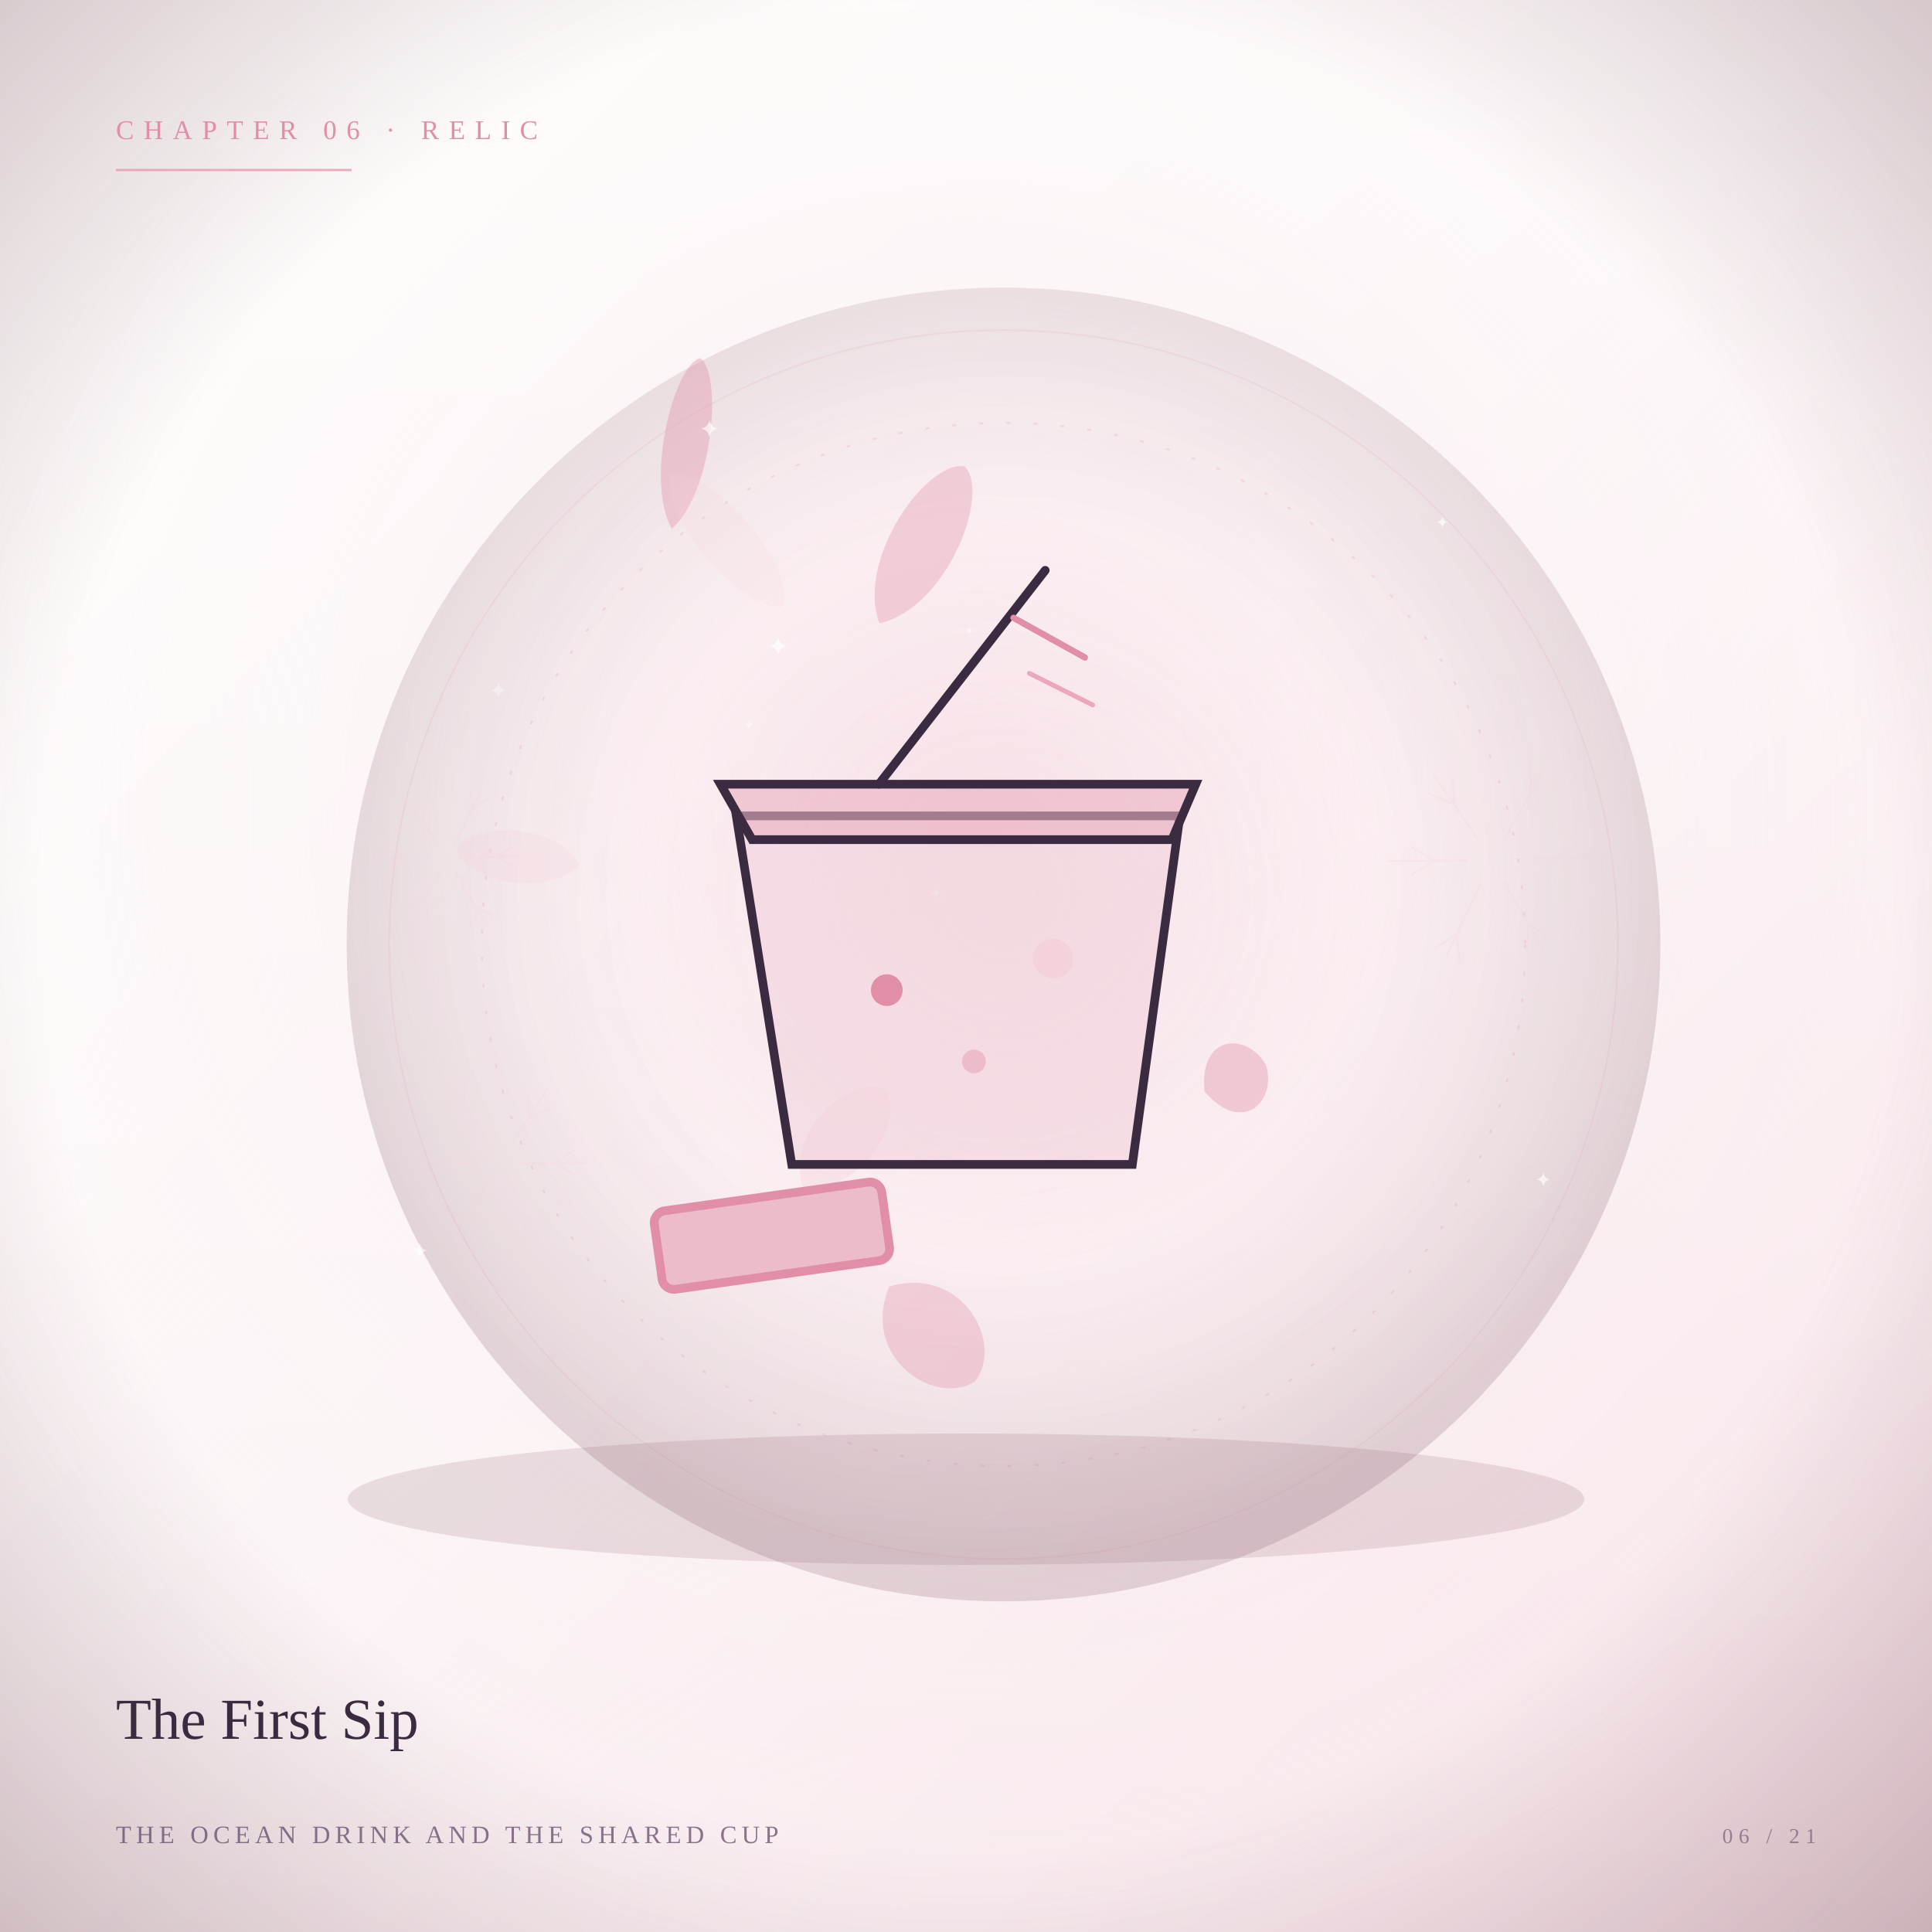
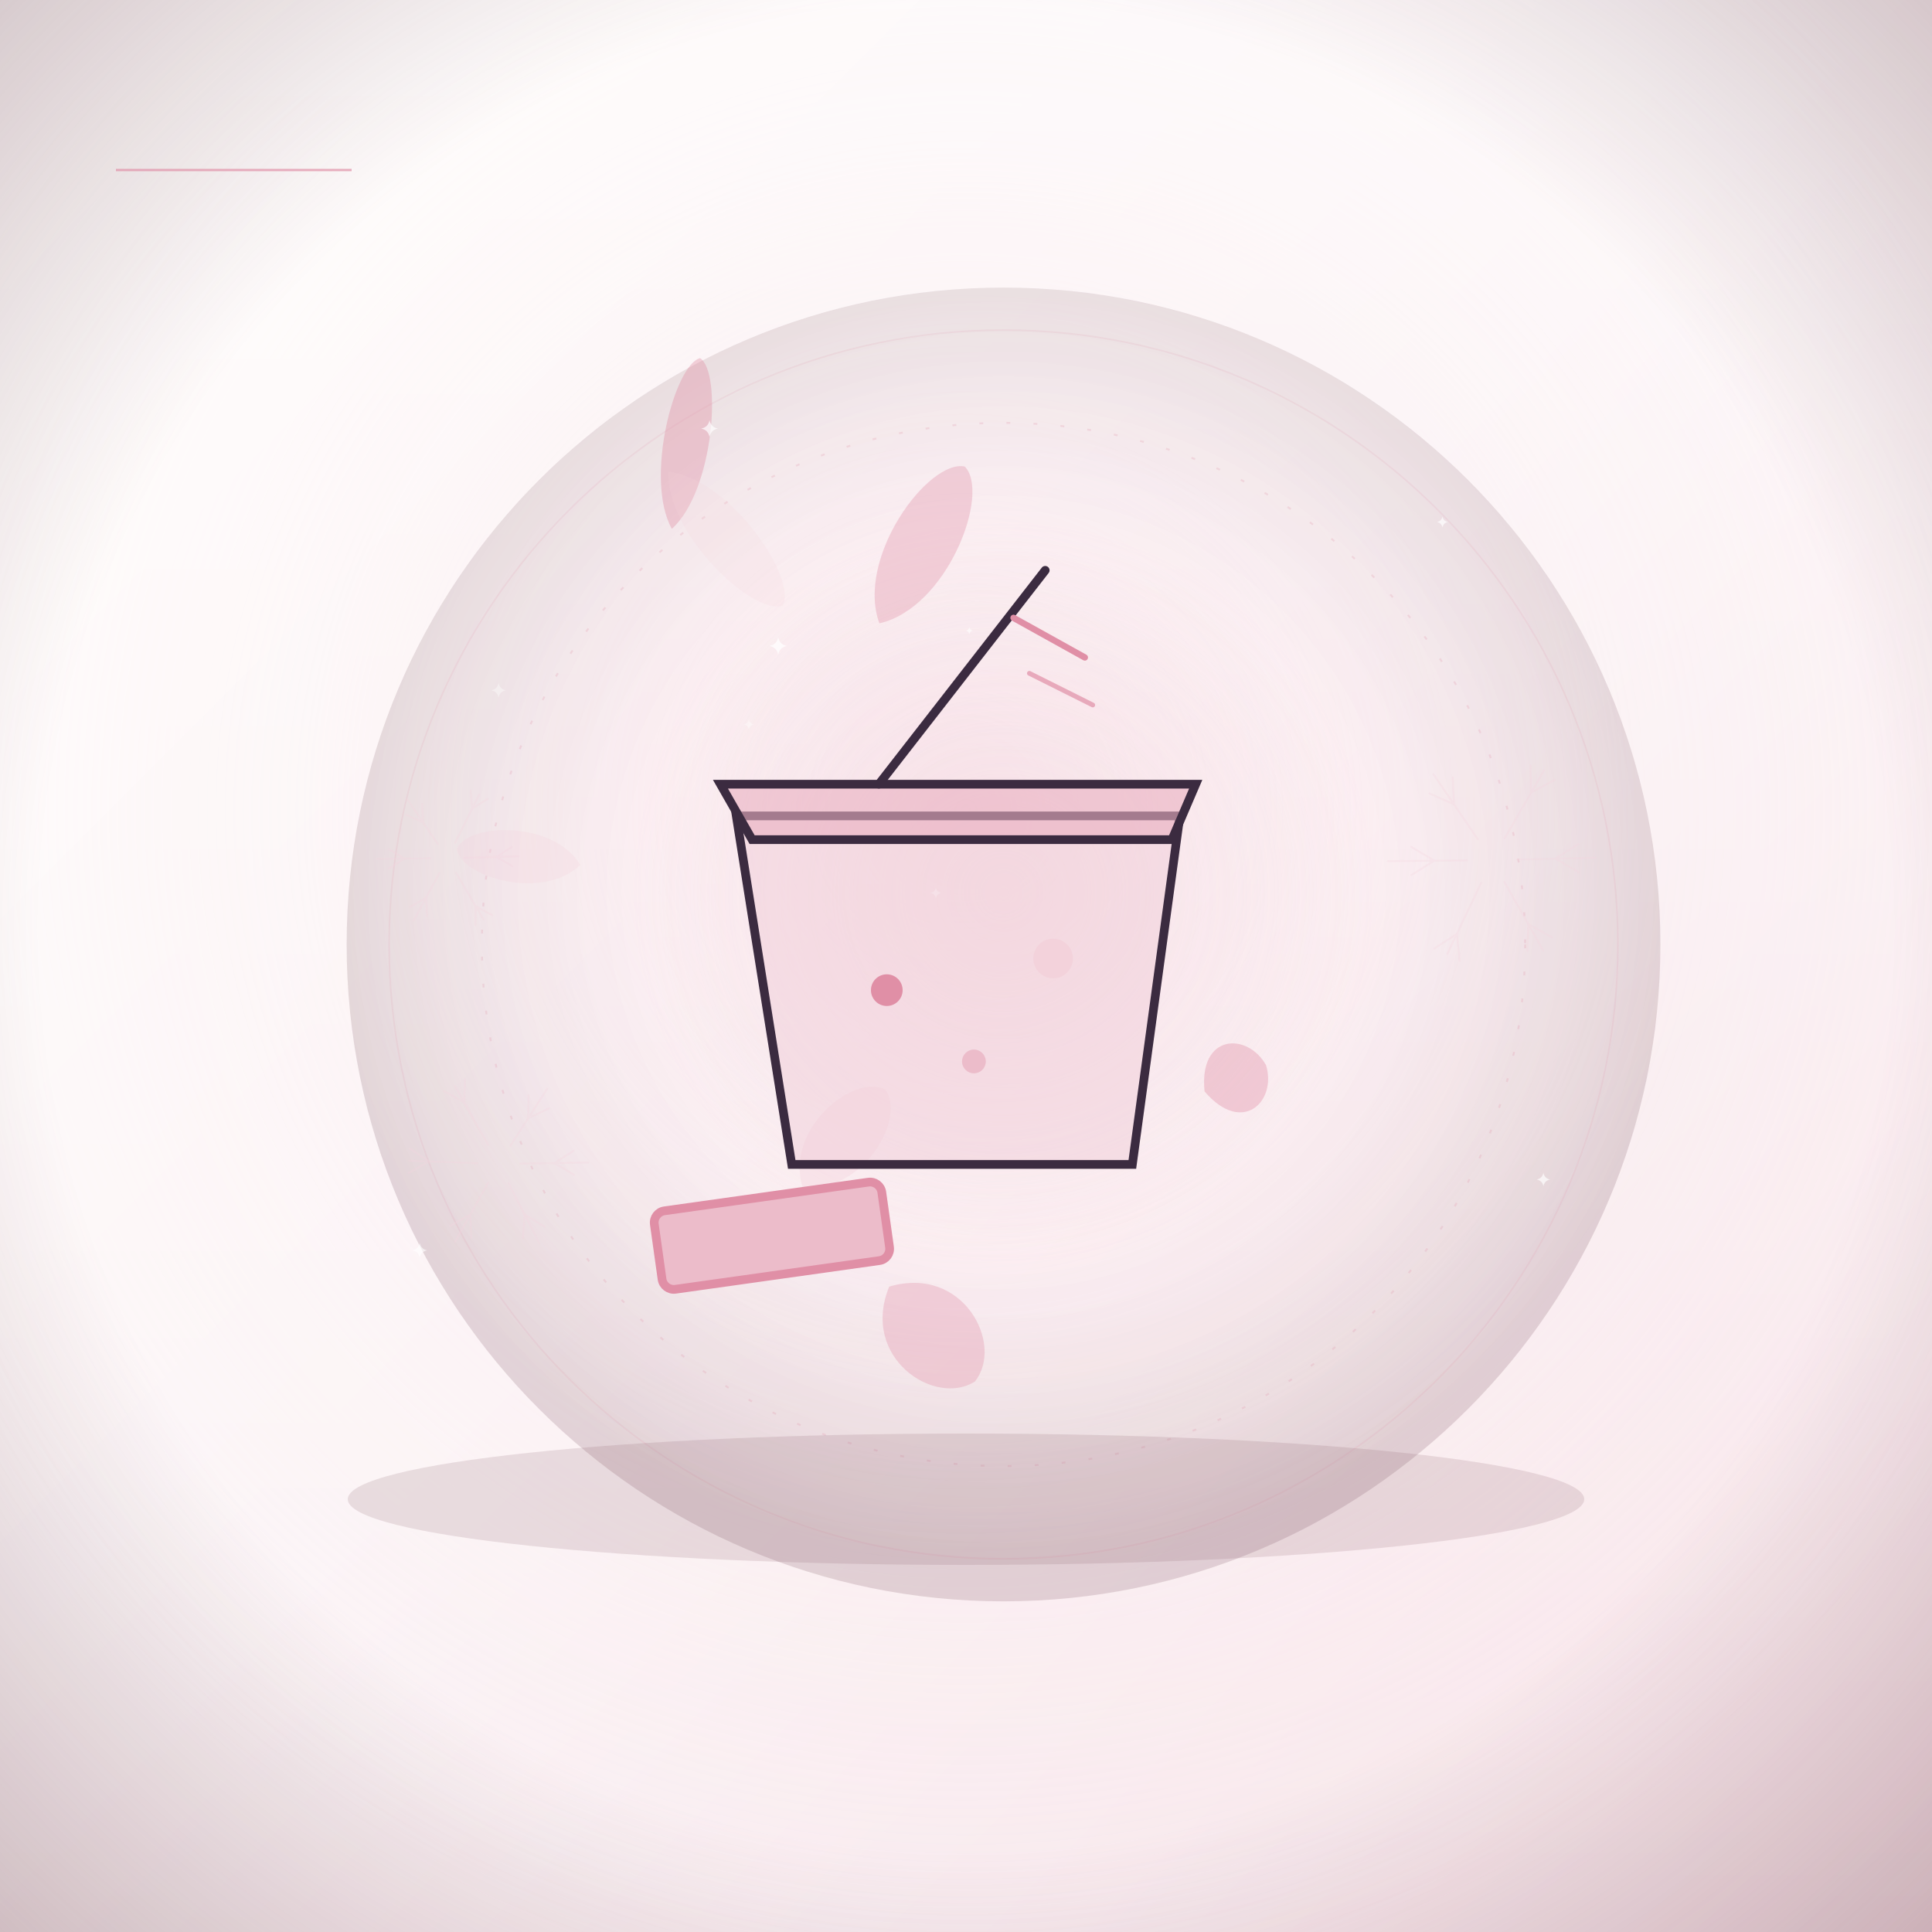
<svg xmlns="http://www.w3.org/2000/svg" viewBox="0 0 1000 1000" width="1000" height="1000" role="img" aria-labelledby="r6-title r6-desc">
  <defs>
    <linearGradient id="r6-bg" x1="0" y1="0" x2="1" y2="1">
      <stop offset="0" stop-color="#FFFDFB" />
      <stop offset="0.48" stop-color="rgb(252, 244, 246)" />
      <stop offset="1" stop-color="rgb(246, 224, 230)" />
    </linearGradient>
    <radialGradient id="r6-halo" cx="50%" cy="42%" r="62%">
      <stop offset="0" stop-color="rgb(240, 199, 211)" stop-opacity="0.7" />
      <stop offset="0.55" stop-color="rgb(249, 233, 237)" stop-opacity="0.24" />
      <stop offset="1" stop-color="rgb(252, 244, 246)" stop-opacity="0" />
    </radialGradient>
    <linearGradient id="r6-accent" x1="0" y1="0" x2="0.9" y2="1">
      <stop offset="0" stop-color="rgb(230, 165, 184)" />
      <stop offset="0.55" stop-color="#E08FA6" />
      <stop offset="1" stop-color="rgb(184, 117, 136)" />
    </linearGradient>
    <linearGradient id="r6-veil" x1="0" y1="0" x2="0" y2="1">
      <stop offset="0" stop-color="#FFFFFF" stop-opacity="0.88" />
      <stop offset="0.55" stop-color="#FFFFFF" stop-opacity="0.4" />
      <stop offset="1" stop-color="#FFFFFF" stop-opacity="0.08" />
    </linearGradient>
    <radialGradient id="r6-spot" cx="50%" cy="46%" r="52%">
      <stop offset="0" stop-color="rgb(246, 224, 230)" stop-opacity="0.58" />
      <stop offset="0.55" stop-color="rgb(251, 239, 243)" stop-opacity="0.16" />
      <stop offset="1" stop-color="rgb(112, 72, 83)" stop-opacity="0.24" />
    </radialGradient>
    <radialGradient id="r6-vignette" cx="50%" cy="48%" r="72%">
      <stop offset="0" stop-color="rgb(112, 72, 83)" stop-opacity="0" />
      <stop offset="0.66" stop-color="rgb(112, 72, 83)" stop-opacity="0" />
      <stop offset="1" stop-color="rgb(112, 72, 83)" stop-opacity="0.32" />
    </radialGradient>
    <filter id="r6-blur" x="-30%" y="-30%" width="160%" height="160%">
      <feGaussianBlur stdDeviation="26" />
    </filter>
    <filter id="r6-soft" x="-20%" y="-20%" width="140%" height="140%">
      <feGaussianBlur stdDeviation="4" />
    </filter>
    <filter id="r6-shadow" x="-30%" y="-30%" width="160%" height="160%">
      <feDropShadow dx="0" dy="10" stdDeviation="14" flood-color="rgb(101, 64, 75)" flood-opacity="0.22" />
    </filter>
  </defs>
  <rect width="1000" height="1000" fill="url(#r6-bg)" />
  <rect width="1000" height="1000" fill="url(#r6-halo)" />
  <rect width="1000" height="1000" fill="url(#r6-veil)" opacity="0.5" />
  <circle cx="519.42" cy="488.86" r="340" fill="url(#r6-spot)" opacity="0.78" />
  <circle cx="519.42" cy="488.86" r="270" fill="none" stroke="#E08FA6" stroke-width="1" opacity="0.22" stroke-dasharray="2 12" />
  <circle cx="519.42" cy="488.86" r="318" fill="none" stroke="#E08FA6" stroke-width="0.8" opacity="0.14" />
  <rect width="1000" height="1000" fill="url(#r6-vignette)" />
  <path d="M0 0 C -18.43 -23.29 -12.43 -84.2 0 -89.58 C 12.43 -84.2 18.43 -23.29 0 0 Z" transform="translate(347.74 273.75) rotate(9.4)" fill="#E08FA6" opacity="0.39" />
  <path d="M0 0 C -21.11 -16.76 -14.24 -60.6 0 -64.47 C 14.24 -60.6 21.11 -16.76 0 0 Z" transform="translate(300.38 447.66) rotate(277.35)" fill="rgb(243, 210, 219)" opacity="0.262" />
  <path d="M0 0 C -28.83 -9 -19.45 -32.53 0 -34.61 C 19.45 -32.53 28.83 -9 0 0 Z" transform="translate(623.48 564.94) rotate(66.79)" fill="#E08FA6" opacity="0.382" />
  <path d="M0 0 C -22.07 -23.68 -14.89 -85.63 0 -91.1 C 14.89 -85.63 22.07 -23.68 0 0 Z" transform="translate(345.97 244.13) rotate(139.53)" fill="rgb(243, 210, 219)" opacity="0.185" />
  <path d="M0 0 C -36.01 -17.2 -24.29 -62.2 0 -66.17 C 24.29 -62.2 36.01 -17.2 0 0 Z" transform="translate(460.25 665.96) rotate(137.87)" fill="#E08FA6" opacity="0.329" />
  <path d="M0 0 C -26.45 -17.19 -17.84 -62.14 0 -66.11 C 17.84 -62.14 26.45 -17.19 0 0 Z" transform="translate(415.33 614.27) rotate(40.46)" fill="rgb(243, 210, 219)" opacity="0.373" />
  <path d="M0 0 C -27.2 -24.03 -18.34 -86.89 0 -92.43 C 18.34 -86.89 27.2 -24.03 0 0 Z" transform="translate(455.16 322.65) rotate(28.57)" fill="#E08FA6" opacity="0.345" />
  <g stroke="rgb(243, 212, 221)" stroke-width="1" opacity="0.28" stroke-linecap="round">
    <line x1="240.42" y1="443.94" x2="268.36" y2="443.25" />
    <line x1="256.93" y1="443.53" x2="264.96" y2="438.33" />
    <line x1="256.93" y1="443.53" x2="265.21" y2="448.32" />
    <line x1="236.07" y1="451.77" x2="250.23" y2="475.87" />
    <line x1="246.29" y1="469.16" x2="254.73" y2="473.65" />
    <line x1="246.29" y1="469.16" x2="246.11" y2="478.72" />
    <line x1="227.4" y1="451.93" x2="214.13" y2="476.53" />
    <line x1="220.54" y1="464.64" x2="221.07" y2="474.19" />
    <line x1="220.54" y1="464.64" x2="212.27" y2="469.44" />
    <line x1="222.77" y1="444.26" x2="194.82" y2="444.57" />
    <line x1="209.39" y1="444.41" x2="201.29" y2="449.5" />
    <line x1="209.39" y1="444.41" x2="201.18" y2="439.5" />
    <line x1="226.62" y1="436.87" x2="210.88" y2="413.78" />
    <line x1="218.96" y1="425.63" x2="210.23" y2="421.71" />
    <line x1="218.96" y1="425.63" x2="218.49" y2="416.08" />
    <line x1="235.54" y1="436.27" x2="248.03" y2="411.27" />
    <line x1="244.42" y1="418.49" x2="243.6" y2="408.97" />
    <line x1="244.42" y1="418.49" x2="252.54" y2="413.43" />
  </g>
  <g stroke="rgb(243, 212, 221)" stroke-width="1" opacity="0.28" stroke-linecap="round">
    <line x1="269.22" y1="602.27" x2="304.41" y2="601.73" />
    <line x1="286.87" y1="602" x2="297.03" y2="595.55" />
    <line x1="286.87" y1="602" x2="297.23" y2="608.13" />
    <line x1="263.18" y1="612.33" x2="279.24" y2="643.65" />
    <line x1="271.58" y1="628.71" x2="281.87" y2="634.98" />
    <line x1="271.58" y1="628.71" x2="270.67" y2="640.72" />
    <line x1="252.68" y1="612.14" x2="235.49" y2="642.85" />
    <line x1="243.46" y1="628.62" x2="243.93" y2="640.65" />
    <line x1="243.46" y1="628.62" x2="232.95" y2="634.51" />
    <line x1="247" y1="602.05" x2="211.83" y2="600.79" />
    <line x1="222.09" y1="601.16" x2="211.61" y2="607.08" />
    <line x1="222.09" y1="601.16" x2="212.06" y2="594.5" />
    <line x1="252.68" y1="592.75" x2="235.49" y2="562.04" />
    <line x1="240.28" y1="570.59" x2="229.77" y2="564.71" />
    <line x1="240.28" y1="570.59" x2="240.75" y2="558.56" />
    <line x1="264.14" y1="593.11" x2="283.22" y2="563.54" />
    <line x1="273.33" y1="578.86" x2="273.61" y2="566.82" />
    <line x1="273.33" y1="578.86" x2="284.18" y2="573.65" />
  </g>
  <g stroke="rgb(243, 212, 221)" stroke-width="1" opacity="0.28" stroke-linecap="round">
    <line x1="785.18" y1="444.89" x2="826.08" y2="444" />
    <line x1="805.05" y1="444.46" x2="816.82" y2="436.88" />
    <line x1="805.05" y1="444.46" x2="817.14" y2="451.51" />
    <line x1="778.63" y1="456.42" x2="798.78" y2="492.02" />
    <line x1="791.06" y1="478.38" x2="803.3" y2="485.16" />
    <line x1="791.06" y1="478.38" x2="790.57" y2="492.37" />
    <line x1="766.71" y1="456.84" x2="749.11" y2="493.77" />
    <line x1="754.06" y1="483.39" x2="755.53" y2="497.31" />
    <line x1="754.06" y1="483.39" x2="742.32" y2="491.02" />
    <line x1="759.35" y1="445.31" x2="718.44" y2="445.75" />
    <line x1="742.41" y1="445.49" x2="730.55" y2="452.93" />
    <line x1="742.41" y1="445.49" x2="730.4" y2="438.3" />
    <line x1="764.98" y1="434.5" x2="741.92" y2="400.71" />
    <line x1="752.61" y1="416.37" x2="739.84" y2="410.64" />
    <line x1="752.61" y1="416.37" x2="751.93" y2="402.39" />
    <line x1="778.75" y1="434" x2="799.28" y2="398.61" />
    <line x1="792.55" y1="410.22" x2="792.21" y2="396.22" />
    <line x1="792.55" y1="410.22" x2="804.86" y2="403.57" />
  </g>
  <path d="M 798.86 607 Q 799.42 609.95 802.37 610.51 Q 799.42 611.07 798.86 614.02 Q 798.3 611.07 795.35 610.51 Q 798.3 609.95 798.86 607 Z" fill="#FFFFFF" opacity="0.677" />
  <path d="M 258.07 353.54 Q 258.67 356.7 261.83 357.3 Q 258.67 357.91 258.07 361.07 Q 257.46 357.91 254.3 357.3 Q 257.46 356.7 258.07 353.54 Z" fill="#FFFFFF" opacity="0.378" />
  <path d="M 217.23 643.28 Q 217.85 646.55 221.12 647.17 Q 217.85 647.8 217.23 651.07 Q 216.6 647.8 213.33 647.17 Q 216.6 646.55 217.23 643.28 Z" fill="#FFFFFF" opacity="0.613" />
  <path d="M 501.73 324.62 Q 502.02 326.14 503.54 326.43 Q 502.02 326.72 501.73 328.24 Q 501.44 326.72 499.92 326.43 Q 501.44 326.14 501.73 324.62 Z" fill="#FFFFFF" opacity="0.617" />
  <path d="M 367.26 217.46 Q 367.96 221.13 371.63 221.83 Q 367.96 222.53 367.26 226.2 Q 366.56 222.53 362.89 221.83 Q 366.56 221.13 367.26 217.46 Z" fill="#FFFFFF" opacity="0.691" />
  <path d="M 387.65 372.3 Q 388.08 374.56 390.34 374.99 Q 388.08 375.42 387.65 377.68 Q 387.22 375.42 384.96 374.99 Q 387.22 374.56 387.65 372.3 Z" fill="#FFFFFF" opacity="0.368" />
  <path d="M 746.6 267.35 Q 747.06 269.74 749.45 270.2 Q 747.06 270.65 746.6 273.05 Q 746.15 270.65 743.75 270.2 Q 746.15 269.74 746.6 267.35 Z" fill="#FFFFFF" opacity="0.689" />
  <path d="M 484.42 459.34 Q 484.87 461.71 487.24 462.16 Q 484.87 462.61 484.42 464.98 Q 483.97 462.61 481.6 462.16 Q 483.97 461.71 484.42 459.34 Z" fill="#FFFFFF" opacity="0.524" />
  <path d="M 402.79 329.81 Q 403.51 333.62 407.32 334.34 Q 403.51 335.07 402.79 338.87 Q 402.06 335.07 398.26 334.34 Q 402.06 333.62 402.79 329.81 Z" fill="#FFFFFF" opacity="0.742" />
  <ellipse cx="500" cy="776" rx="320" ry="34" fill="rgb(130, 83, 96)" opacity="0.16" />
  <g transform="translate(500 492) scale(2.05)">
    <g stroke="#3B2B40" stroke-width="2.2" stroke-linecap="round" fill="none">
      <path d="M -58,-34 L -44,54 L 42,54 L 54,-34 Z" fill="rgb(241, 205, 215)" fill-opacity="0.45" />
      <path d="M -62,-42 L 58,-42 L 52,-28 L -54,-28 Z" fill="rgb(233, 177, 193)" fill-opacity="0.6" />
      <path d="M -22,-42 L 20,-96" />
      <path d="M 12,-84 l 18,10" stroke="#E08FA6" stroke-width="1.6" />
      <path d="M 16,-70 l 16,8" stroke="#E08FA6" stroke-width="1.2" opacity="0.7" />
      <circle cx="-20" cy="10" r="4" fill="#E08FA6" stroke="none" />
      <circle cx="2" cy="28" r="3" fill="rgb(236, 188, 202)" stroke="none" />
      <circle cx="22" cy="2" r="5" fill="rgb(243, 210, 219)" stroke="none" />
      <rect x="-78" y="62" width="58" height="20" rx="3" transform="rotate(-8 -49 72)" fill="rgb(236, 188, 202)" stroke="#E08FA6" />
    </g>
  </g>
  <g>
-     <text x="60" y="72" font-family="Georgia, 'Times New Roman', serif" font-size="14" letter-spacing="5" fill="#E08FA6">CHAPTER 06 · RELIC</text>
    <line x1="60" y1="88" x2="182" y2="88" stroke="#E08FA6" stroke-width="1.2" opacity="0.7" />
-     <text x="60" y="900" font-family="Georgia, 'Times New Roman', serif" font-size="30" font-weight="400" fill="#3B2B40" text-anchor="start">The First Sip</text>
-     <text x="60" y="954" font-family="Georgia, 'Times New Roman', serif" font-size="13" letter-spacing="2.5" fill="#5B3F62" fill-opacity="0.7">THE OCEAN DRINK AND THE SHARED CUP</text>
-     <text x="940" y="954" font-family="Georgia, 'Times New Roman', serif" font-size="11" letter-spacing="3" fill="#5B3F62" fill-opacity="0.55" text-anchor="end">06 / 21</text>
  </g>
</svg>
